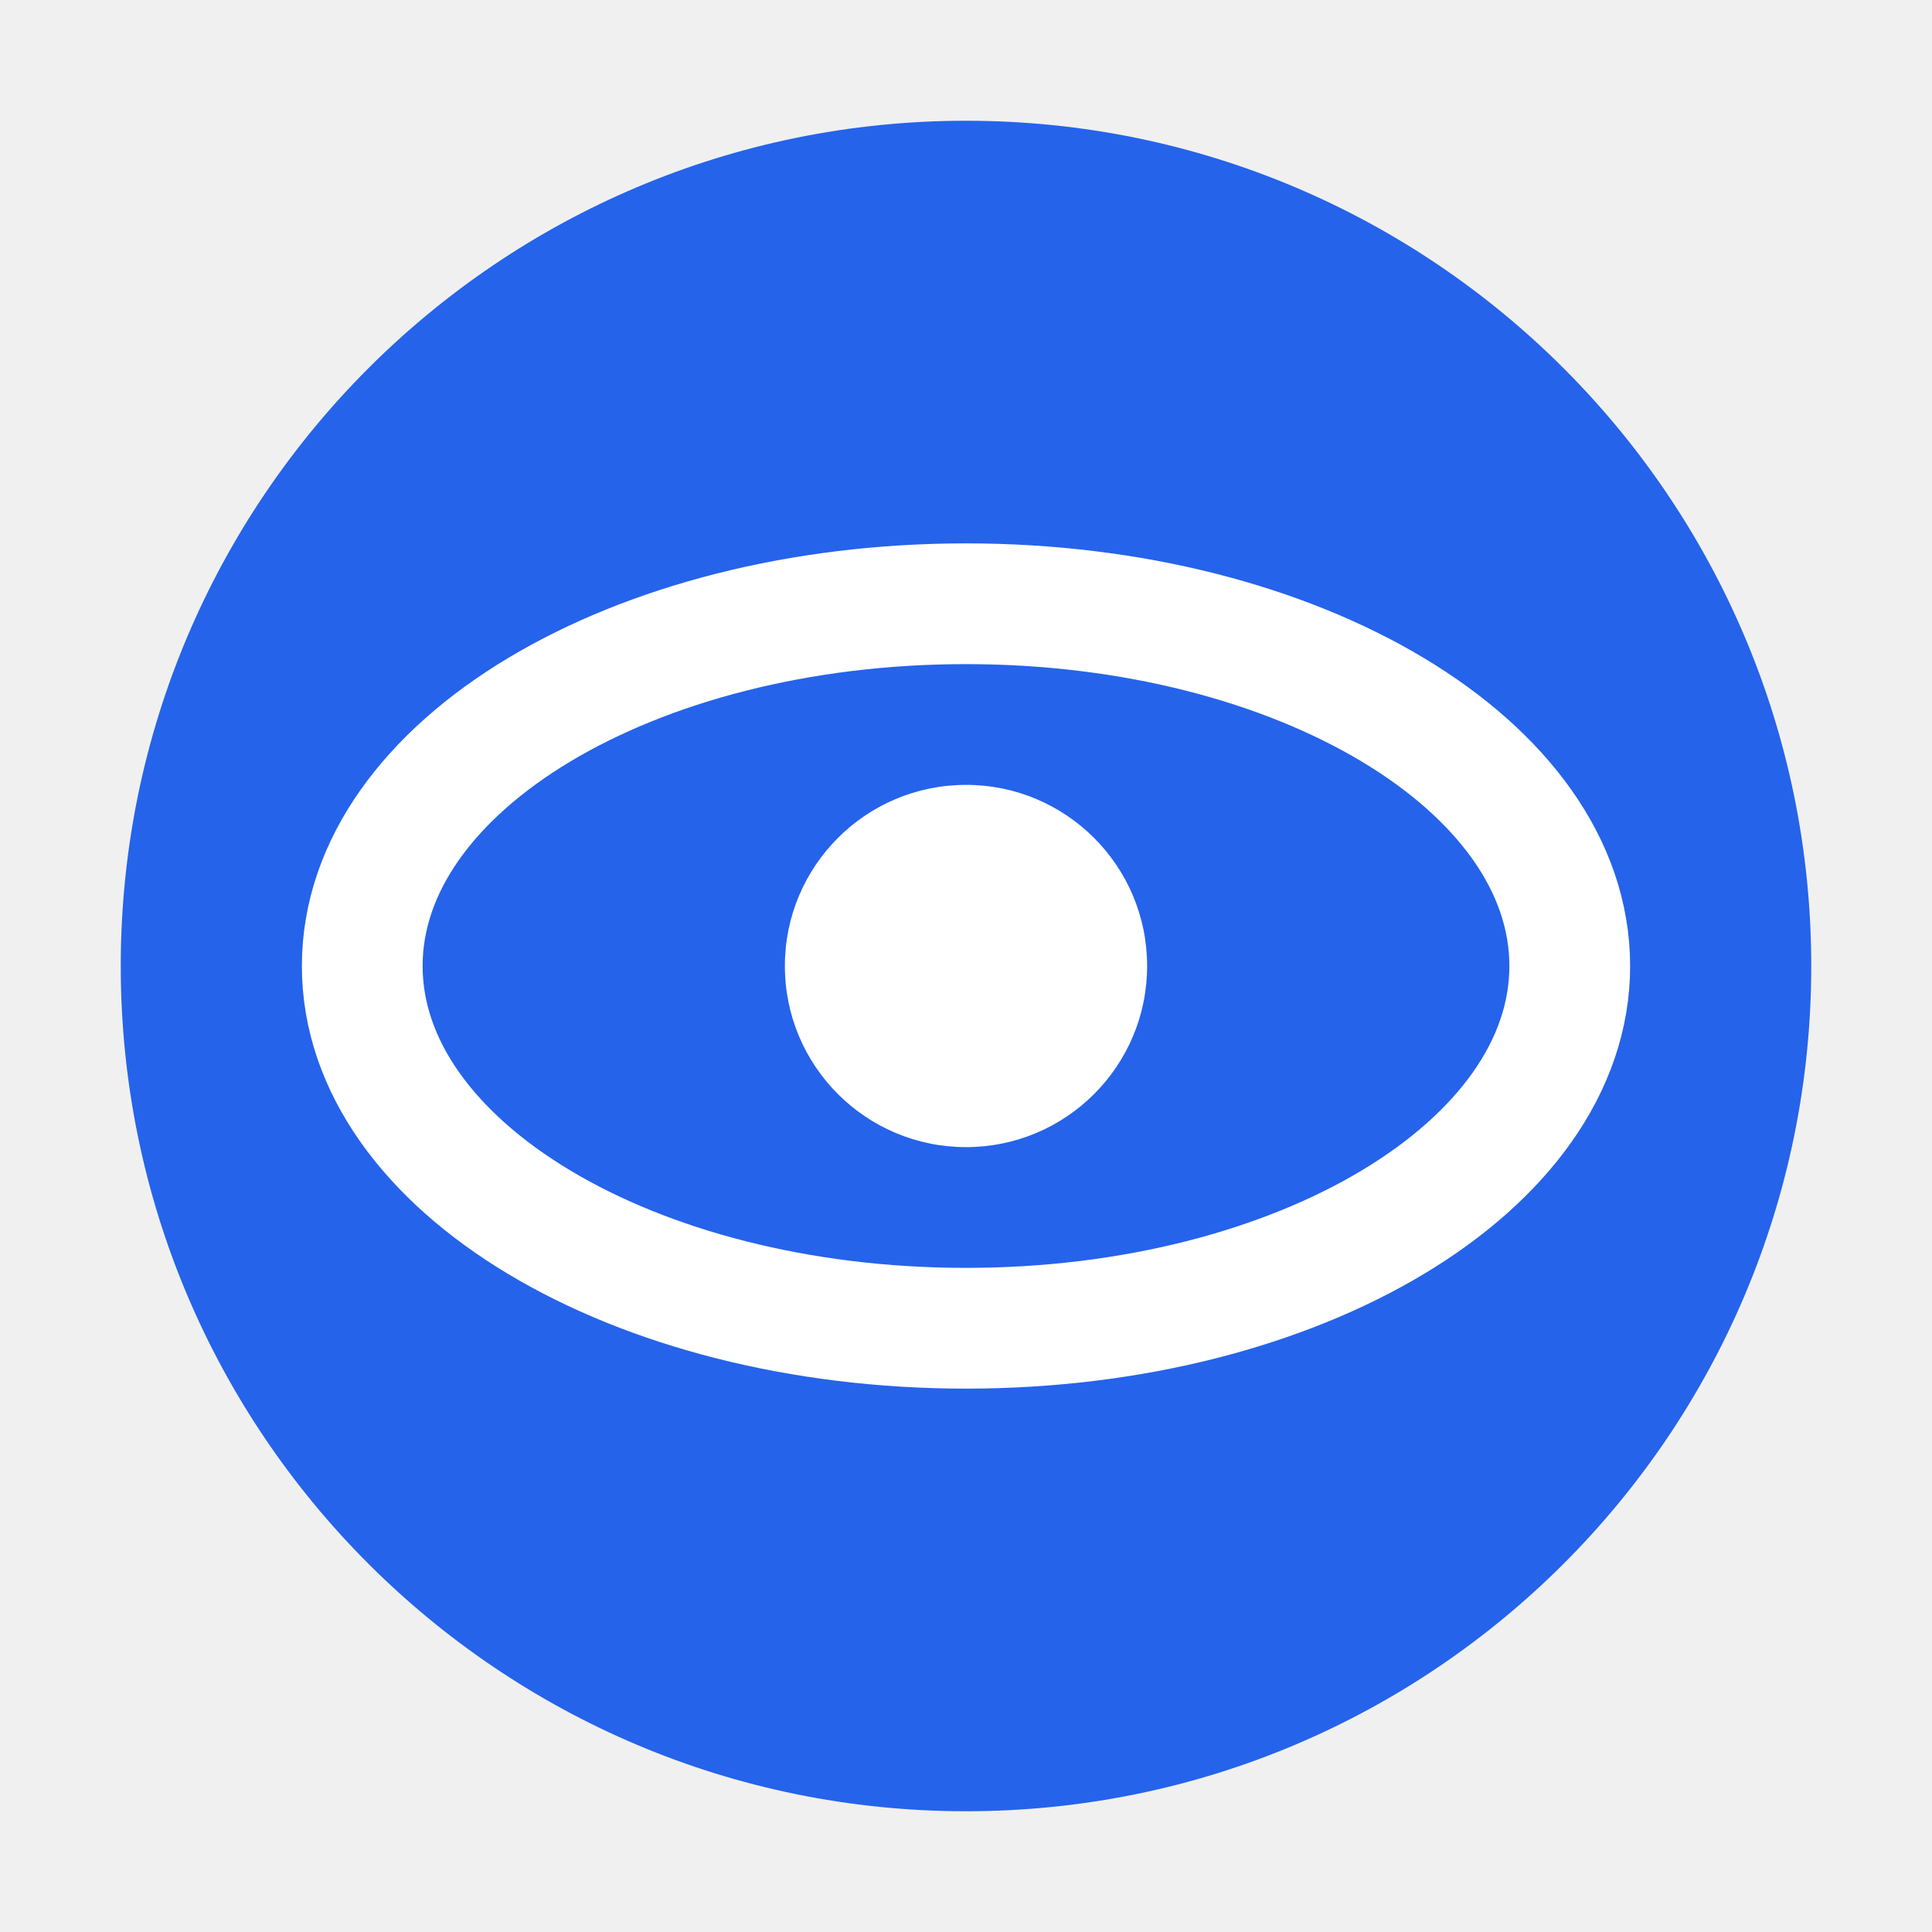
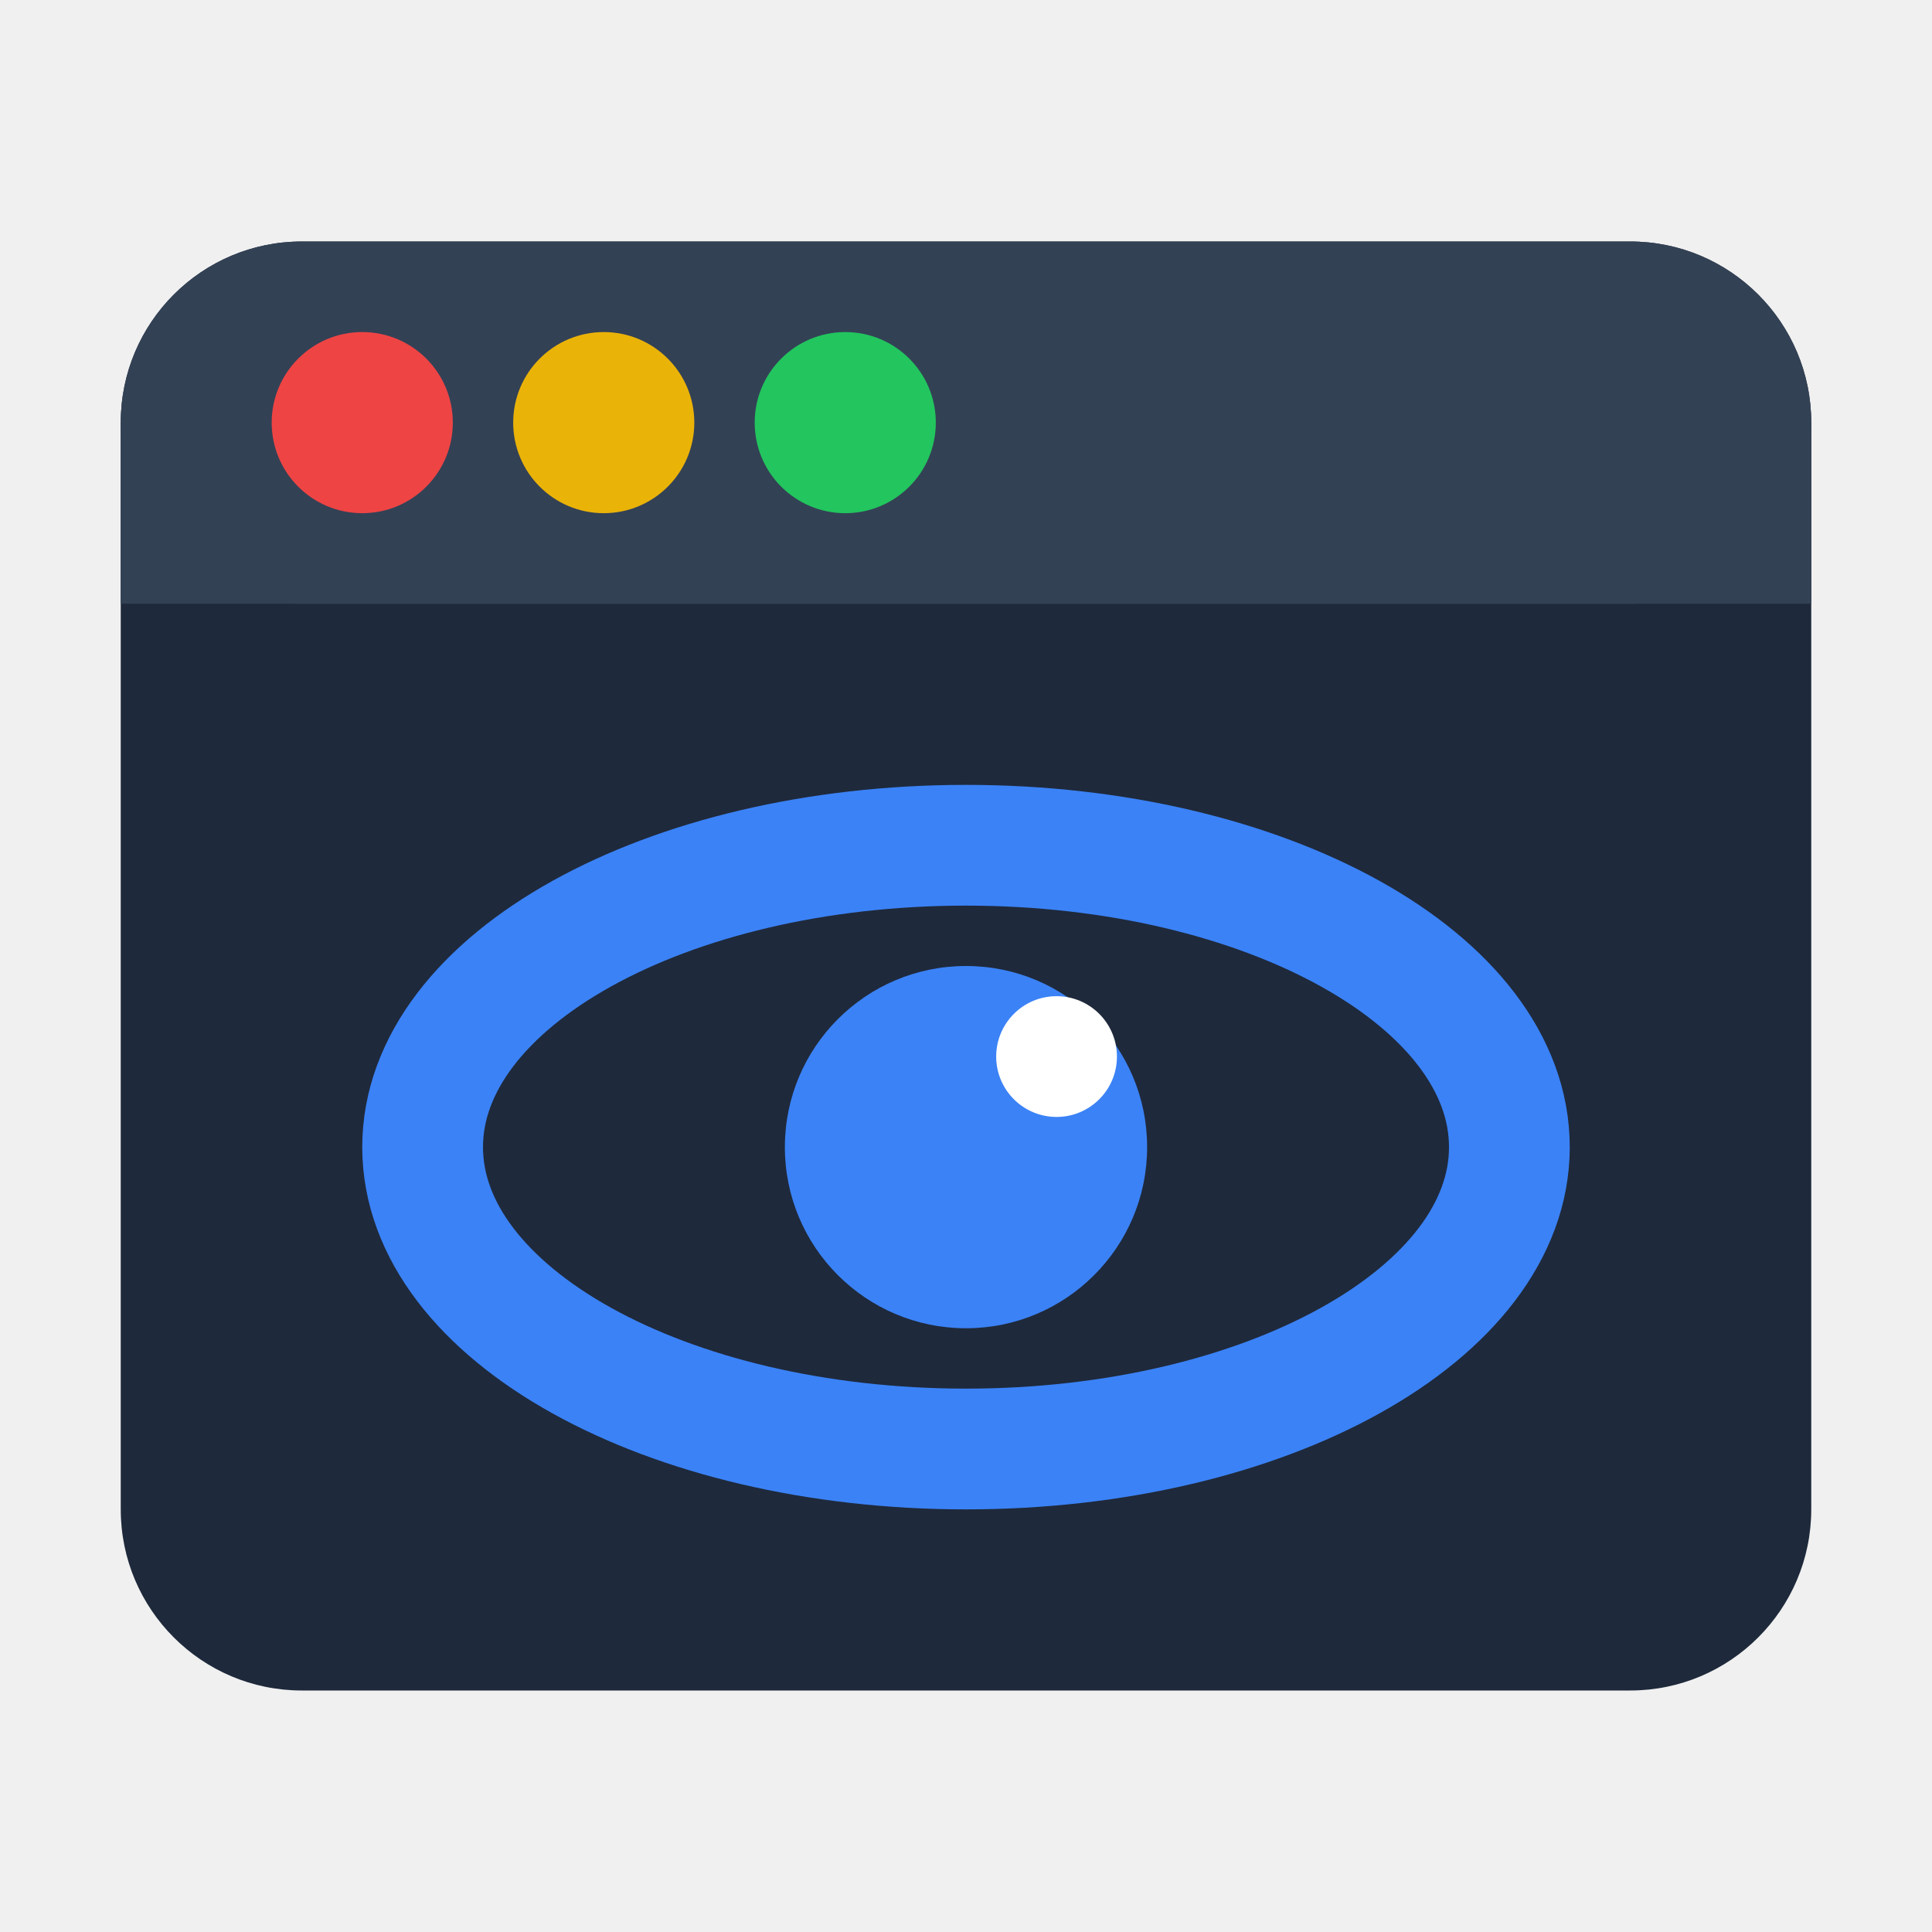
<svg xmlns="http://www.w3.org/2000/svg" viewBox="0 0 32 32" fill="none">
-   <circle cx="16" cy="16" r="14" fill="#2563eb" />
-   <ellipse cx="16" cy="16" rx="10" ry="6" stroke="white" stroke-width="2" fill="none" />
-   <circle cx="16" cy="16" r="3" fill="white" />
+   <rect x="2" y="4" width="28" height="24" rx="3" fill="#1e293b" />
+   <rect x="2" y="4" width="28" height="6" rx="3" fill="#334155" />
+   <rect x="2" y="7" width="28" height="3" fill="#334155" />
+   <circle cx="6" cy="7" r="1.5" fill="#ef4444" />
+   <circle cx="10" cy="7" r="1.5" fill="#eab308" />
+   <circle cx="14" cy="7" r="1.5" fill="#22c55e" />
+   <ellipse cx="16" cy="19" rx="9" ry="5" stroke="#3b82f6" stroke-width="2" fill="none" />
+   <circle cx="16" cy="19" r="3" fill="#3b82f6" />
+   <circle cx="17.5" cy="17.5" r="1" fill="white" />
</svg>
